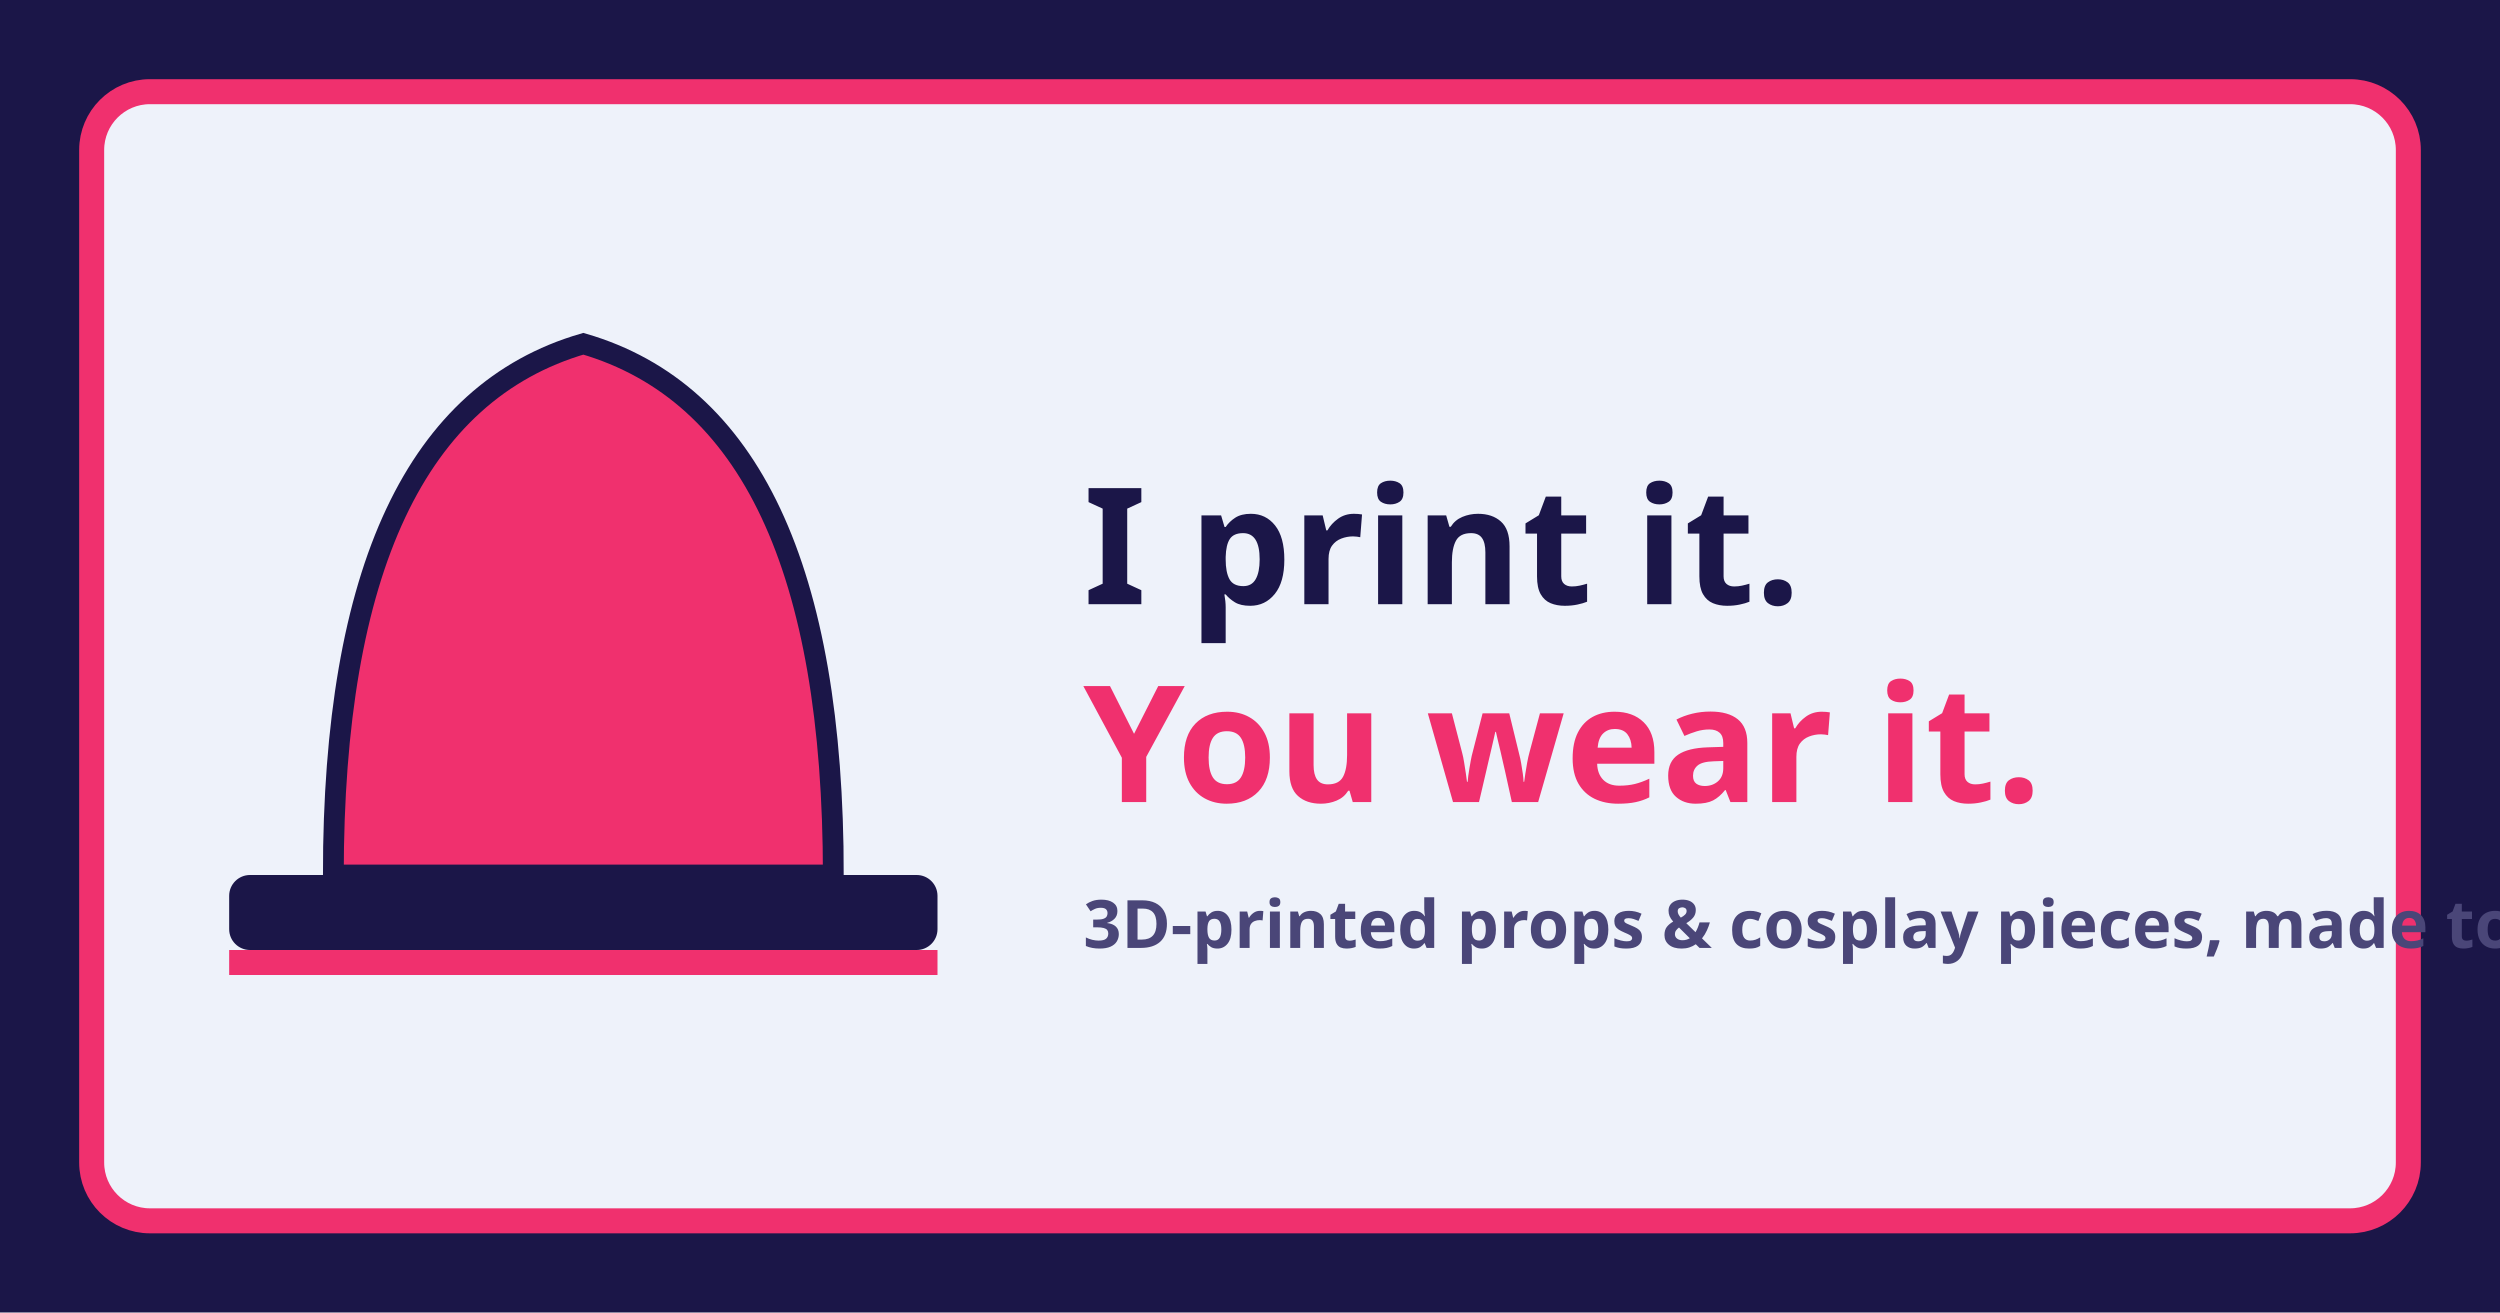
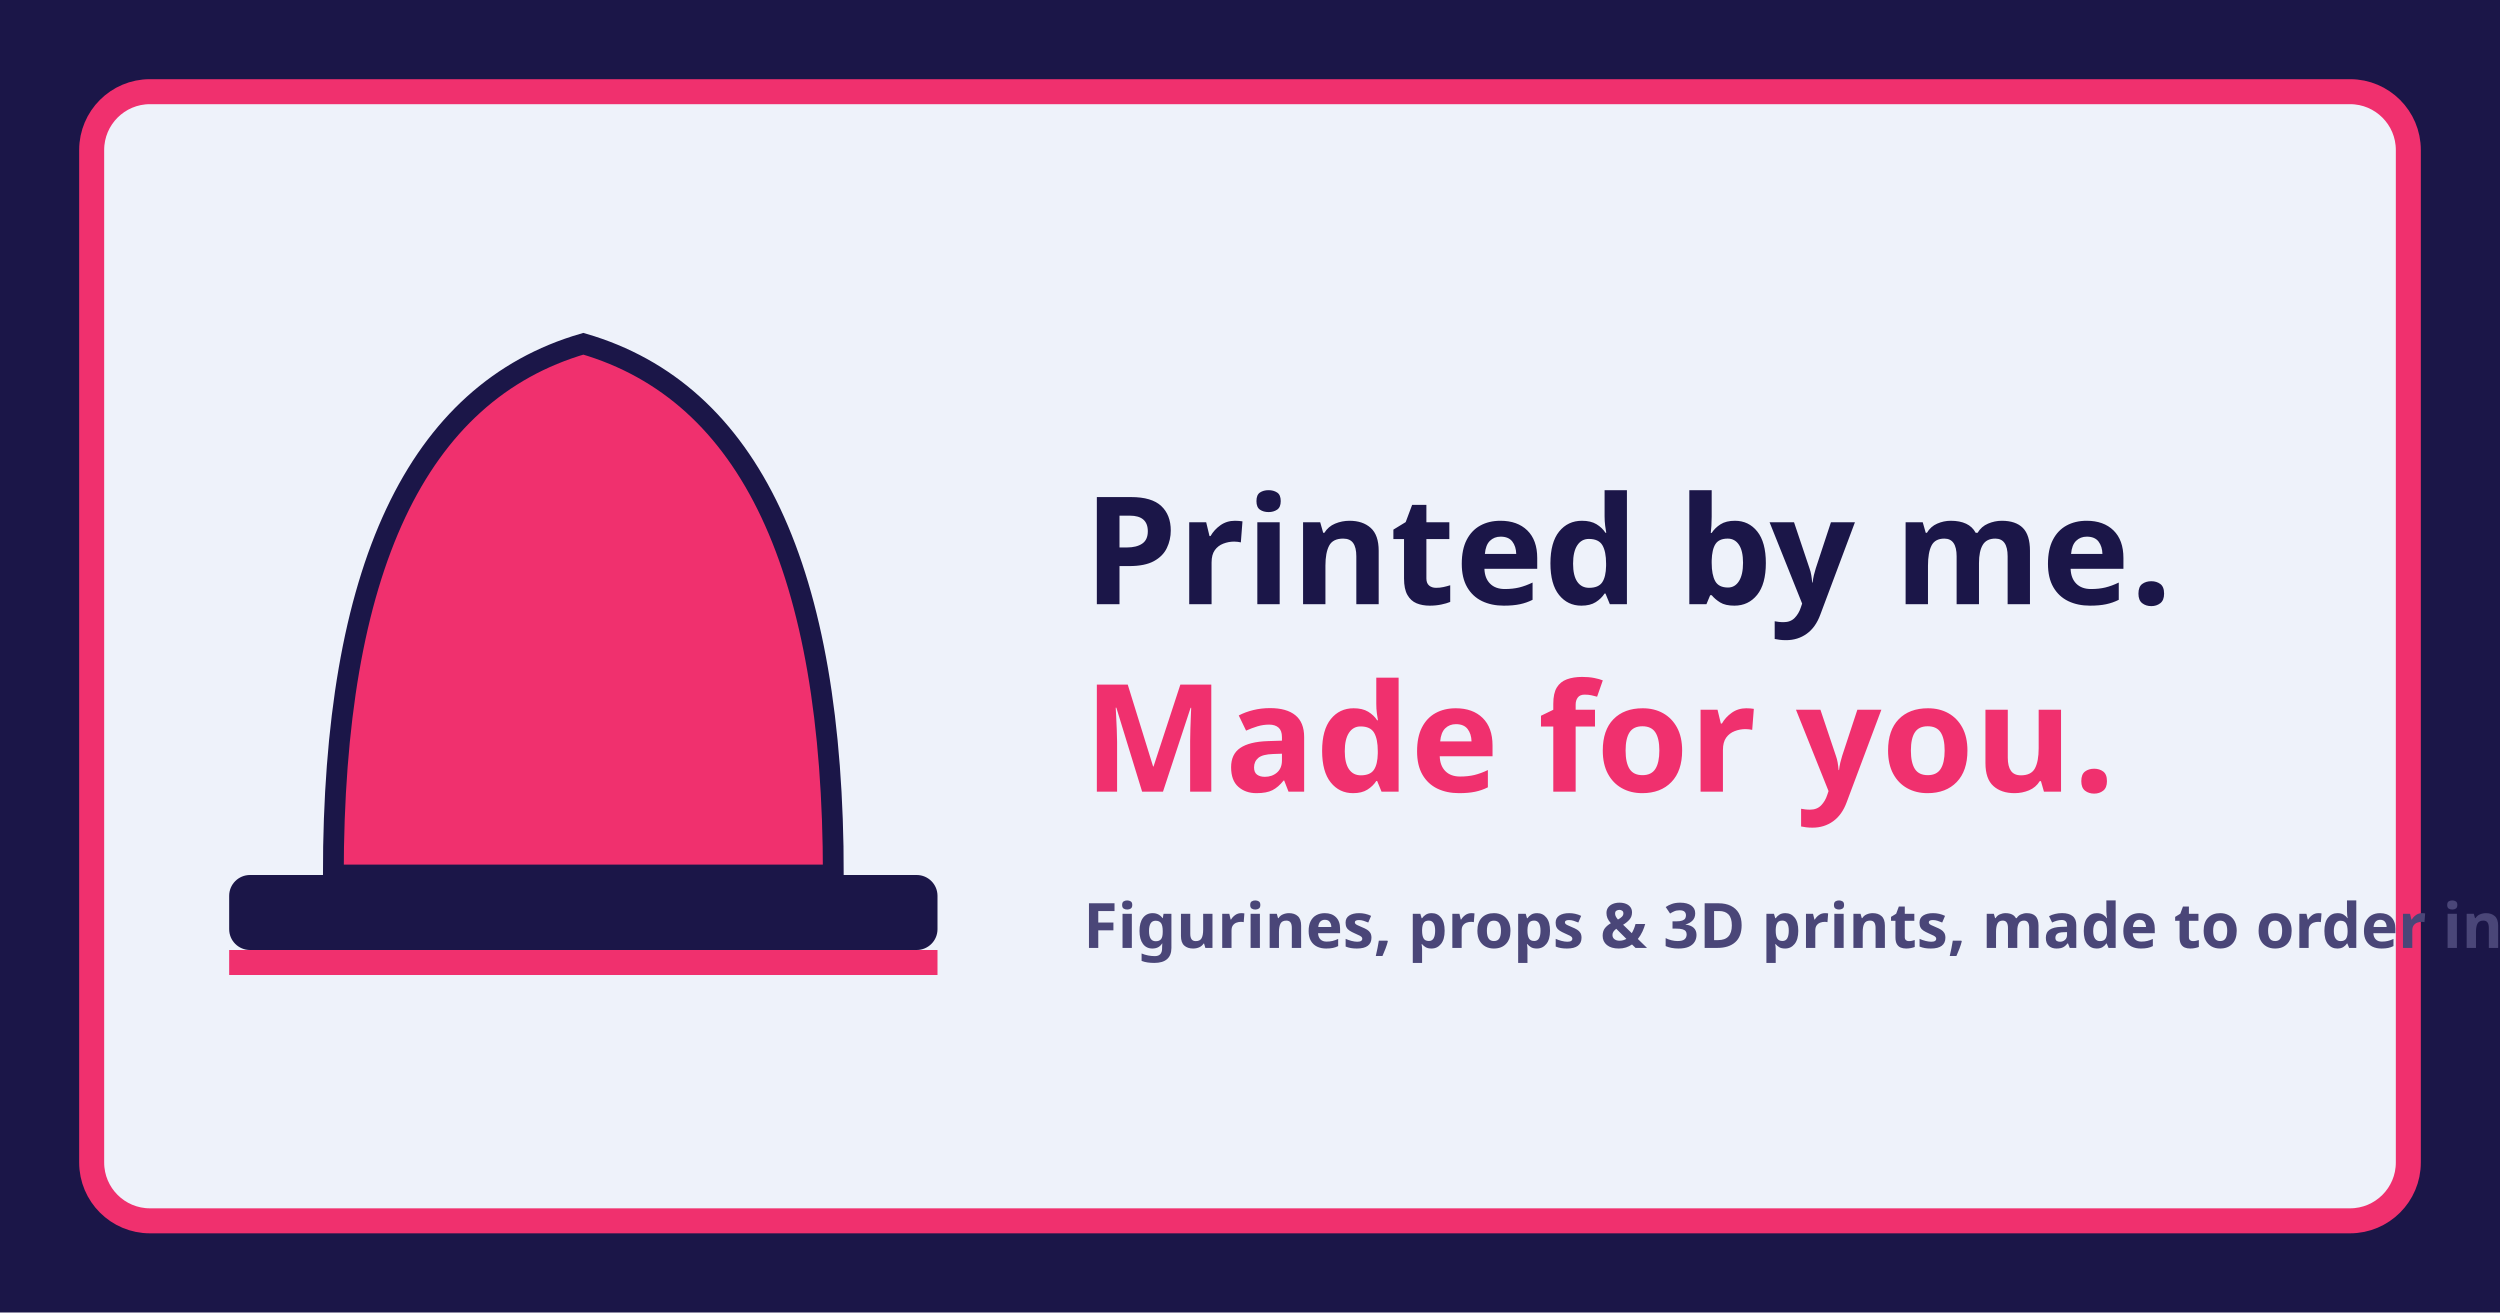
<svg xmlns="http://www.w3.org/2000/svg" viewBox="0 0 1200 630" width="1200" height="630">
  <rect width="1200" height="630" fill="#1B1648" />
  <rect x="44" y="44" width="1112" height="542" rx="28" fill="#EEF2FA" stroke="#F0306E" stroke-width="12" />
  <rect x="110" y="420" width="340" height="36" rx="10" fill="#1B1648" />
  <rect x="110" y="456" width="340" height="12" fill="#F0306E" />
  <path d="M160 420 Q160 200 280 165 Q400 200 400 420Z" fill="#F0306E" stroke="#1B1648" stroke-width="10" />
-   <text x="520" y="290" font-family="system-ui, sans-serif" font-weight="900" font-size="78" fill="#1B1648">I print it.</text>
-   <text x="520" y="385" font-family="system-ui, sans-serif" font-weight="900" font-size="78" fill="#F0306E">You wear it.</text>
-   <text x="520" y="455" font-family="system-ui, sans-serif" font-weight="600" font-size="32" fill="#4A4678">3D-printed props &amp; cosplay pieces, made to order in India.</text>
+   <text x="520" y="290" font-family="system-ui, sans-serif" font-weight="900" font-size="72" fill="#1B1648">Printed by me.</text>
+   <text x="520" y="380" font-family="system-ui, sans-serif" font-weight="900" font-size="72" fill="#F0306E">Made for you.</text>
+   <text x="520" y="455" font-family="system-ui, sans-serif" font-weight="600" font-size="30" fill="#4A4678">Figurines, props &amp; 3D prints, made to order in India.</text>
</svg>
